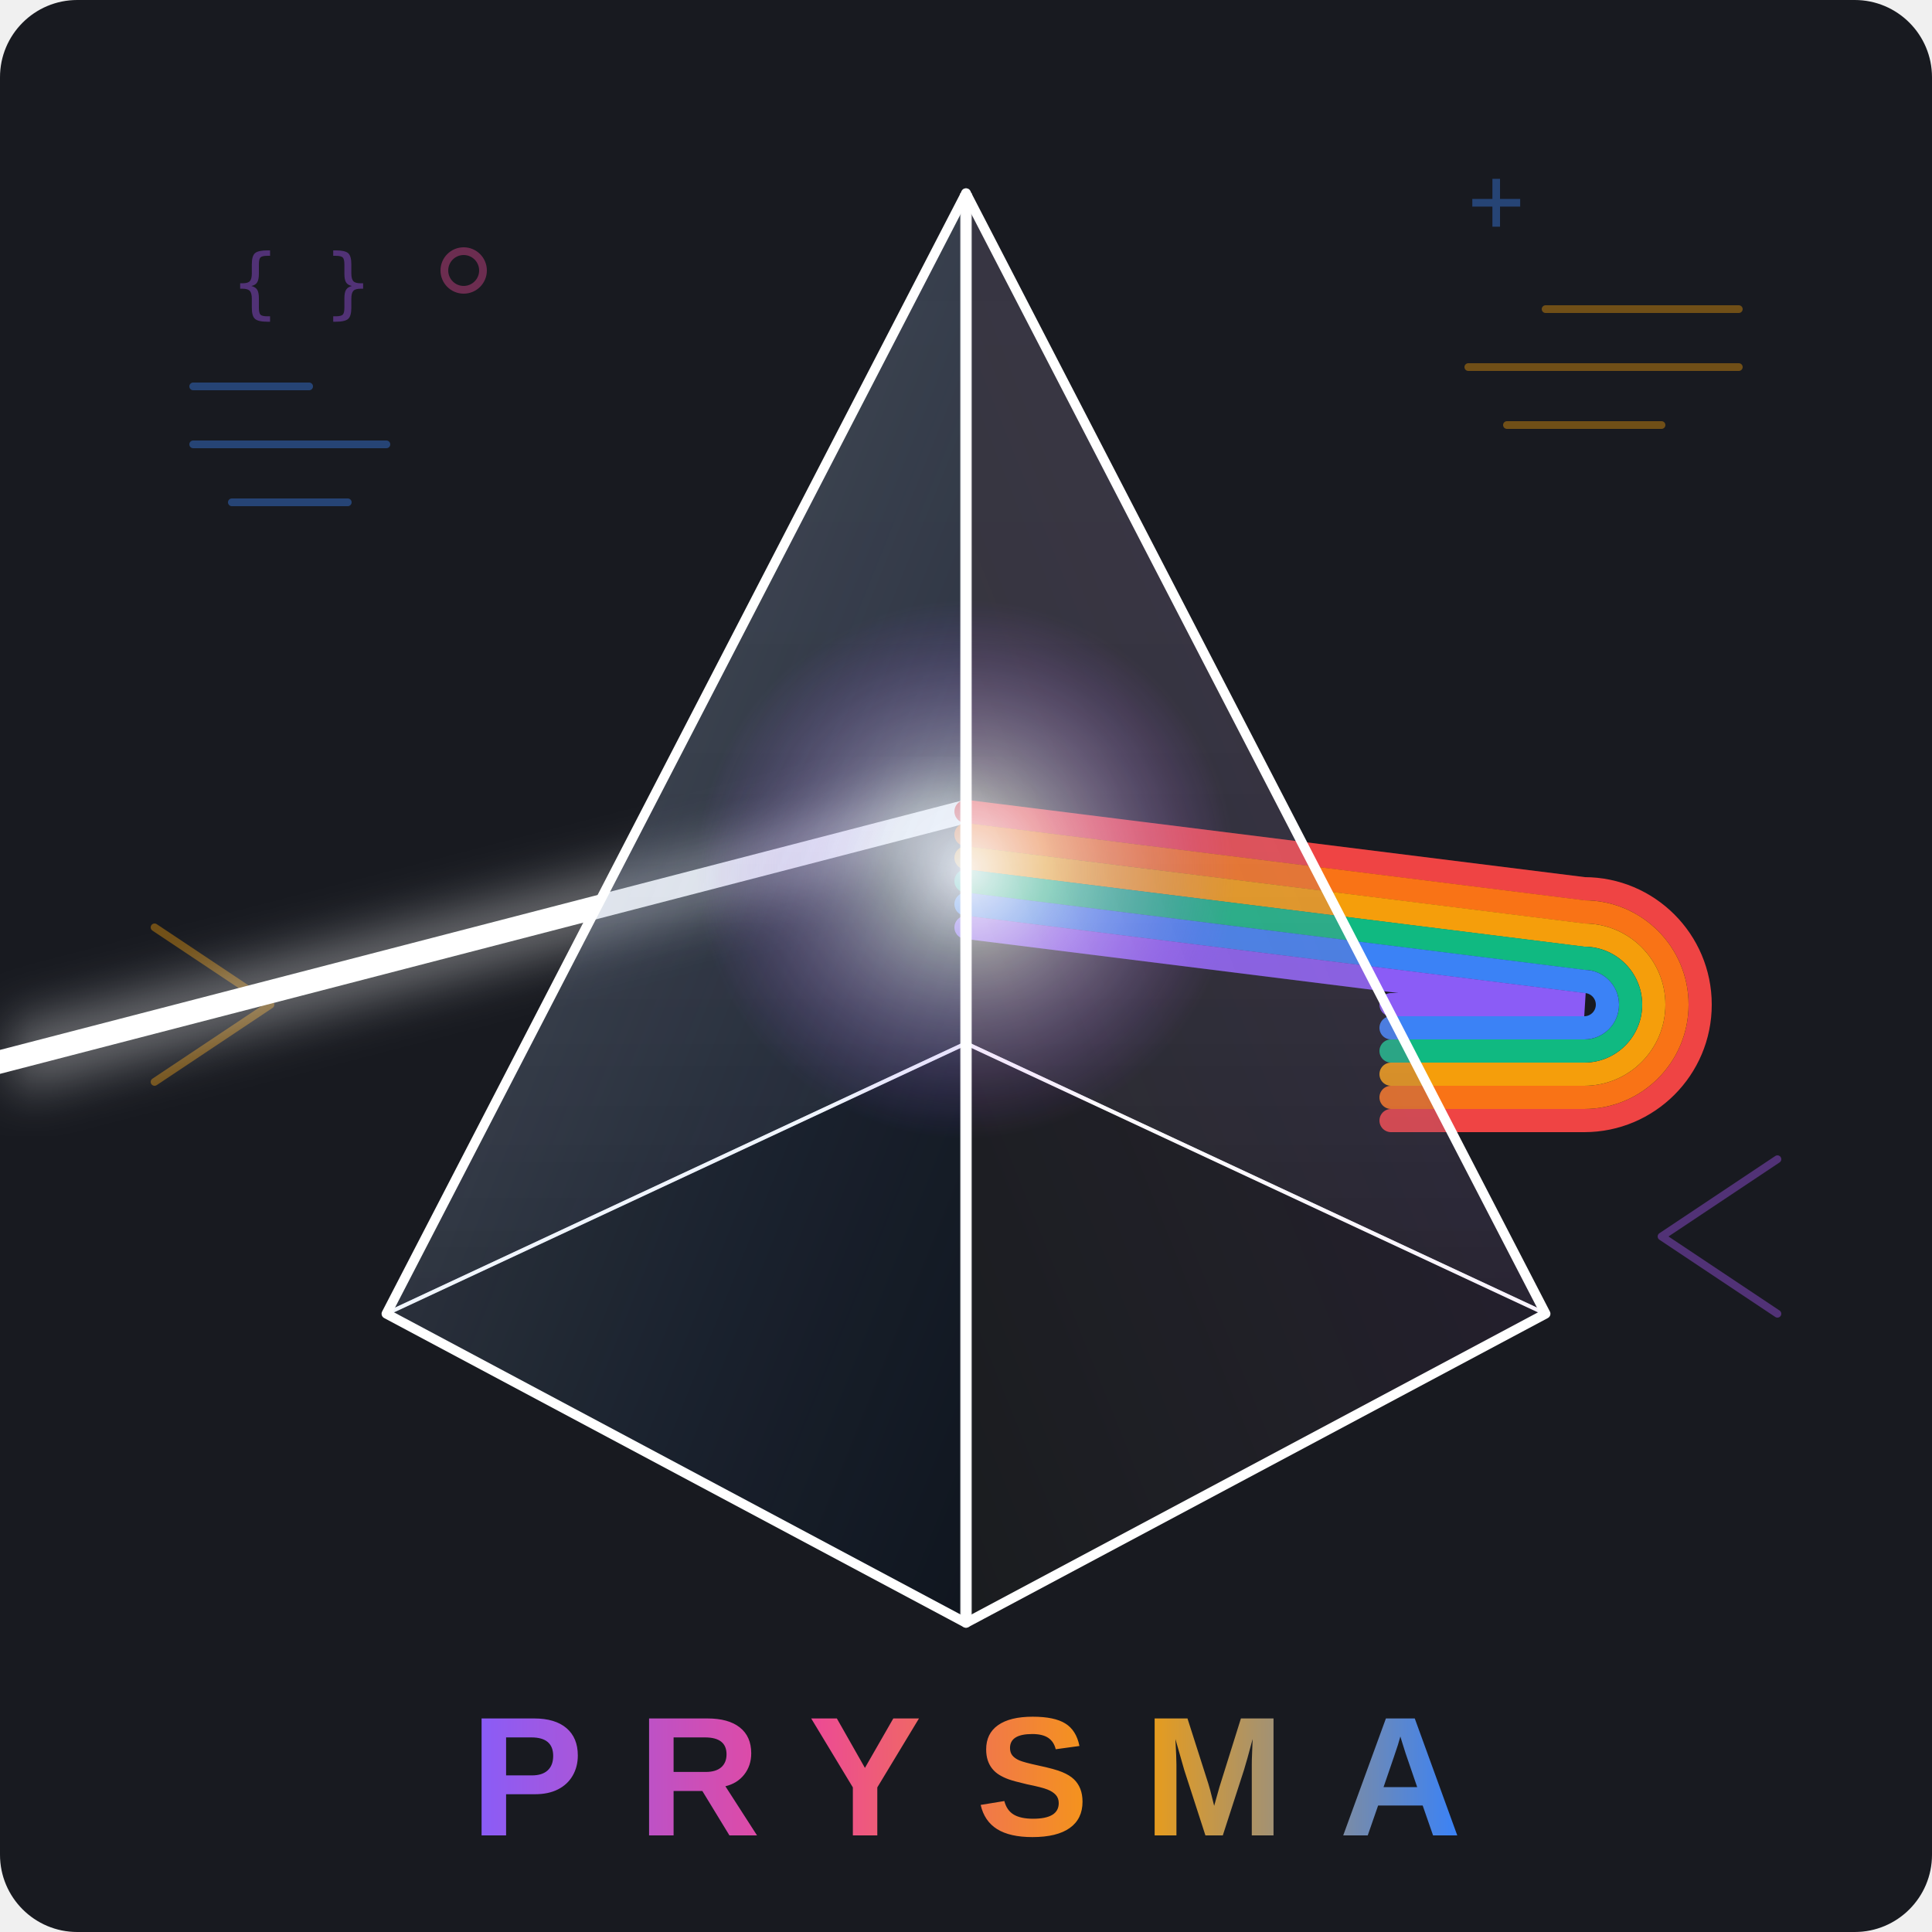
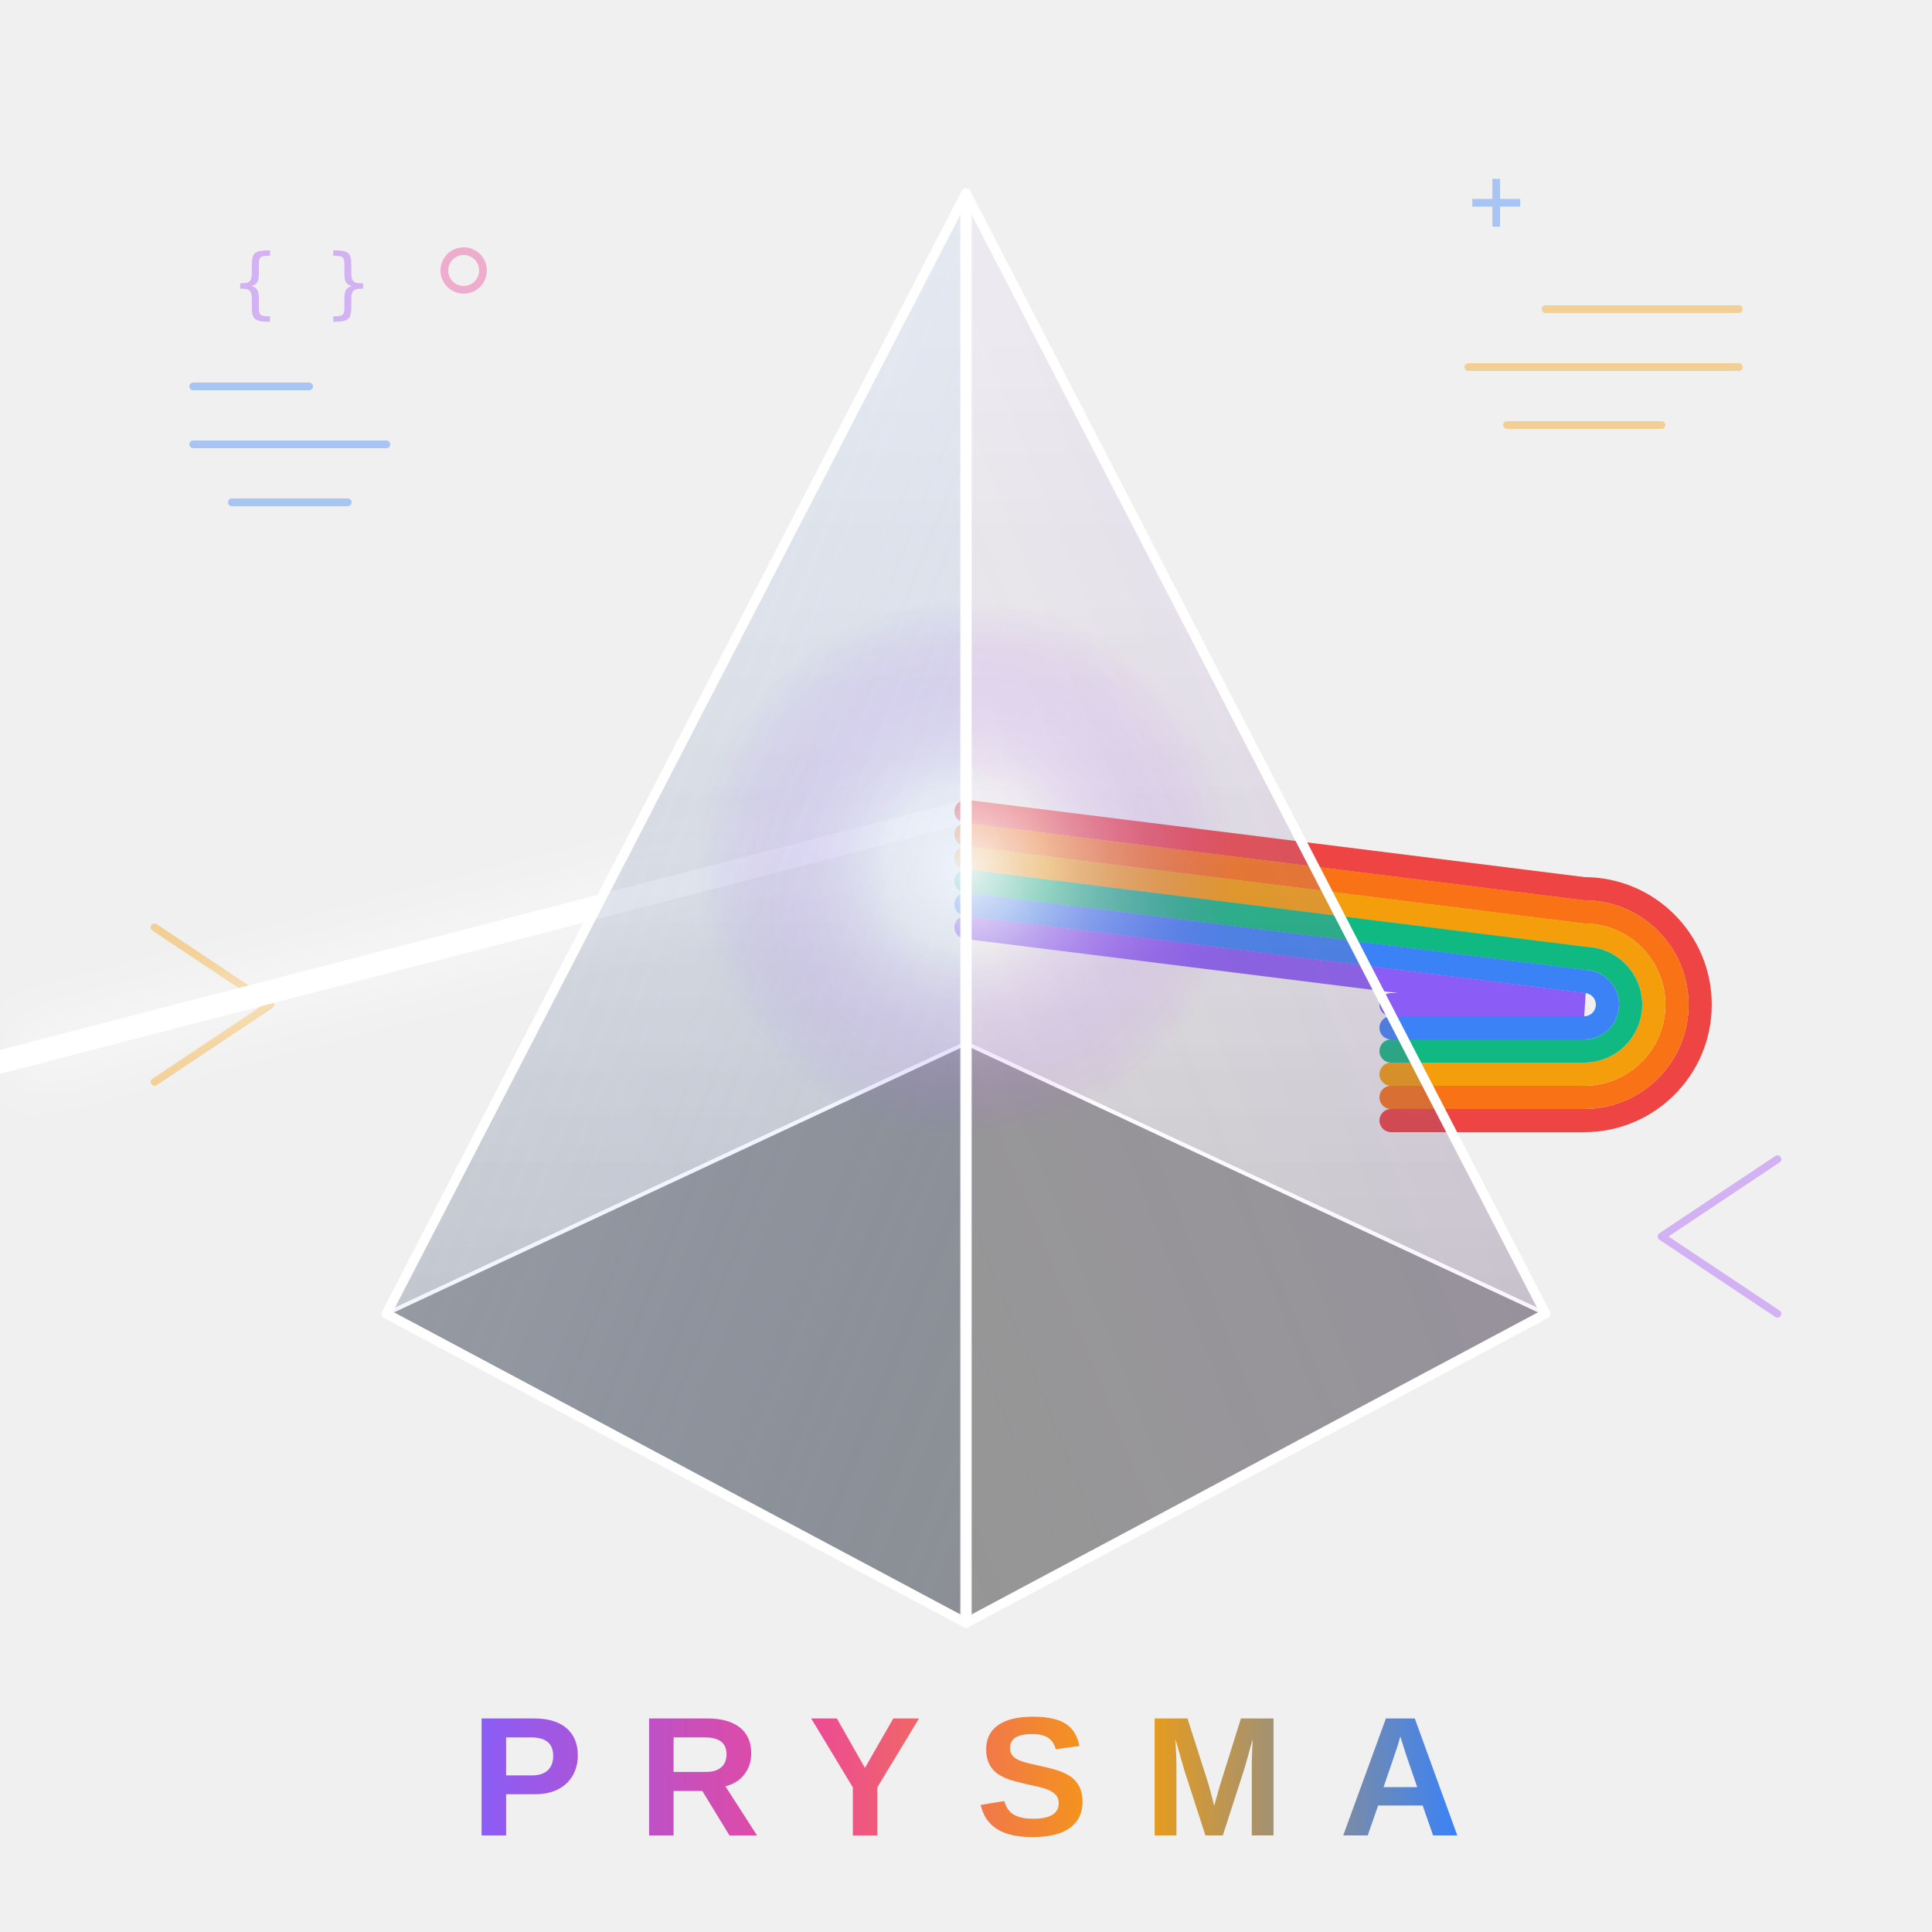
<svg xmlns="http://www.w3.org/2000/svg" viewBox="0 0 500 500" width="250" height="250">
  <defs>
    <filter id="glow" x="-20%" y="-20%" width="140%" height="140%">
      <feGaussianBlur stdDeviation="8" result="blur" />
      <feMerge>
        <feMergeNode in="blur" />
        <feMergeNode in="SourceGraphic" />
      </feMerge>
    </filter>
    <linearGradient id="glassFrontLeft" x1="0%" y1="0%" x2="100%" y2="100%">
      <stop offset="0%" stop-color="#ffffff" stop-opacity="0.25" />
      <stop offset="100%" stop-color="#3B82F6" stop-opacity="0.05" />
    </linearGradient>
    <linearGradient id="glassFrontRight" x1="100%" y1="0%" x2="0%" y2="100%">
      <stop offset="0%" stop-color="#A855F7" stop-opacity="0.15" />
      <stop offset="100%" stop-color="#ffffff" stop-opacity="0.05" />
    </linearGradient>
    <linearGradient id="glassBack" x1="0%" y1="0%" x2="0%" y2="100%">
      <stop offset="0%" stop-color="#ffffff" stop-opacity="0.1" />
      <stop offset="100%" stop-color="#000000" stop-opacity="0.3" />
    </linearGradient>
    <radialGradient id="centerLight" cx="50%" cy="50%" r="50%">
      <stop offset="0%" stop-color="#ffffff" stop-opacity="0.9" />
      <stop offset="30%" stop-color="#ffffff" stop-opacity="0.5" />
      <stop offset="100%" stop-color="#a855f7" stop-opacity="0" />
    </radialGradient>
    <linearGradient id="textRainbow" x1="0%" y1="0%" x2="100%" y2="0%">
      <stop offset="0%" stop-color="#8B5CF6" />
      <stop offset="33%" stop-color="#EC4899" />
      <stop offset="66%" stop-color="#F59E0B" />
      <stop offset="100%" stop-color="#3B82F6" />
    </linearGradient>
  </defs>
-   <rect width="500" height="500" fill="#181A20" rx="20" />
  <g fill="none" stroke-width="2" stroke-linecap="round" opacity="0.4">
    <path d="M 50,100 L 80,100 M 50,115 L 100,115 M 60,130 L 90,130" stroke="#3B82F6" />
    <text x="60" y="80" fill="#A855F7" font-family="monospace" font-size="20" stroke="none">{ }</text>
    <circle cx="120" cy="70" r="5" stroke="#EC4899" />
    <path d="M 40,280 L 70,260 L 40,240" stroke="#F59E0B" stroke-linejoin="round" />
    <path d="M 450,80 L 400,80 M 450,95 L 380,95 M 430,110 L 390,110" stroke="#F59E0B" />
    <text x="380" y="60" fill="#3B82F6" font-family="monospace" font-size="24" stroke="none">+</text>
    <path d="M 460,300 L 430,320 L 460,340" stroke="#A855F7" stroke-linejoin="round" />
  </g>
  <line x1="-20" y1="280" x2="250" y2="210" stroke="#ffffff" stroke-width="6" filter="url(#glow)" />
  <g fill="none" stroke-width="6" stroke-linecap="round">
    <path d="M 250,210 L 410,230 A 30 30 0 0 1 410 290 L 360,290" stroke="#EF4444" />
    <path d="M 250,216 L 410,236 A 24 24 0 0 1 410 284 L 360,284" stroke="#F97316" />
    <path d="M 250,222 L 410,242 A 18 18 0 0 1 410 278 L 360,278" stroke="#F59E0B" />
    <path d="M 250,228 L 410,248 A 12 12 0 0 1 410 272 L 360,272" stroke="#10B981" />
    <path d="M 250,234 L 410,254 A 6 6 0 0 1 410 266 L 360,266" stroke="#3B82F6" />
    <path d="M 250,240 L 410,260 A 1 1 0 0 1 410 260 L 360,260" stroke="#8B5CF6" />
  </g>
  <g stroke="#ffffff" stroke-linejoin="round">
    <polygon points="250,50 100,340 250,270" fill="url(#glassBack)" stroke-width="1" opacity="0.6" />
    <polygon points="250,50 400,340 250,270" fill="url(#glassBack)" stroke-width="1" opacity="0.6" />
    <polygon points="100,340 250,420 400,340 250,270" fill="#000000" fill-opacity="0.4" stroke-width="1" />
    <circle cx="250" cy="225" r="70" fill="url(#centerLight)" stroke="none" />
    <polygon points="250,50 100,340 250,420" fill="url(#glassFrontLeft)" stroke-width="2.5" />
    <polygon points="250,50 400,340 250,420" fill="url(#glassFrontRight)" stroke-width="2.5" />
    <line x1="250" y1="50" x2="250" y2="420" stroke="#ffffff" stroke-width="3" opacity="0.8" />
  </g>
  <text x="250" y="475" font-family="Arial, Helvetica, sans-serif" font-weight="bold" font-size="44" fill="url(#textRainbow)" text-anchor="middle" letter-spacing="14">PRYSMA</text>
</svg>
